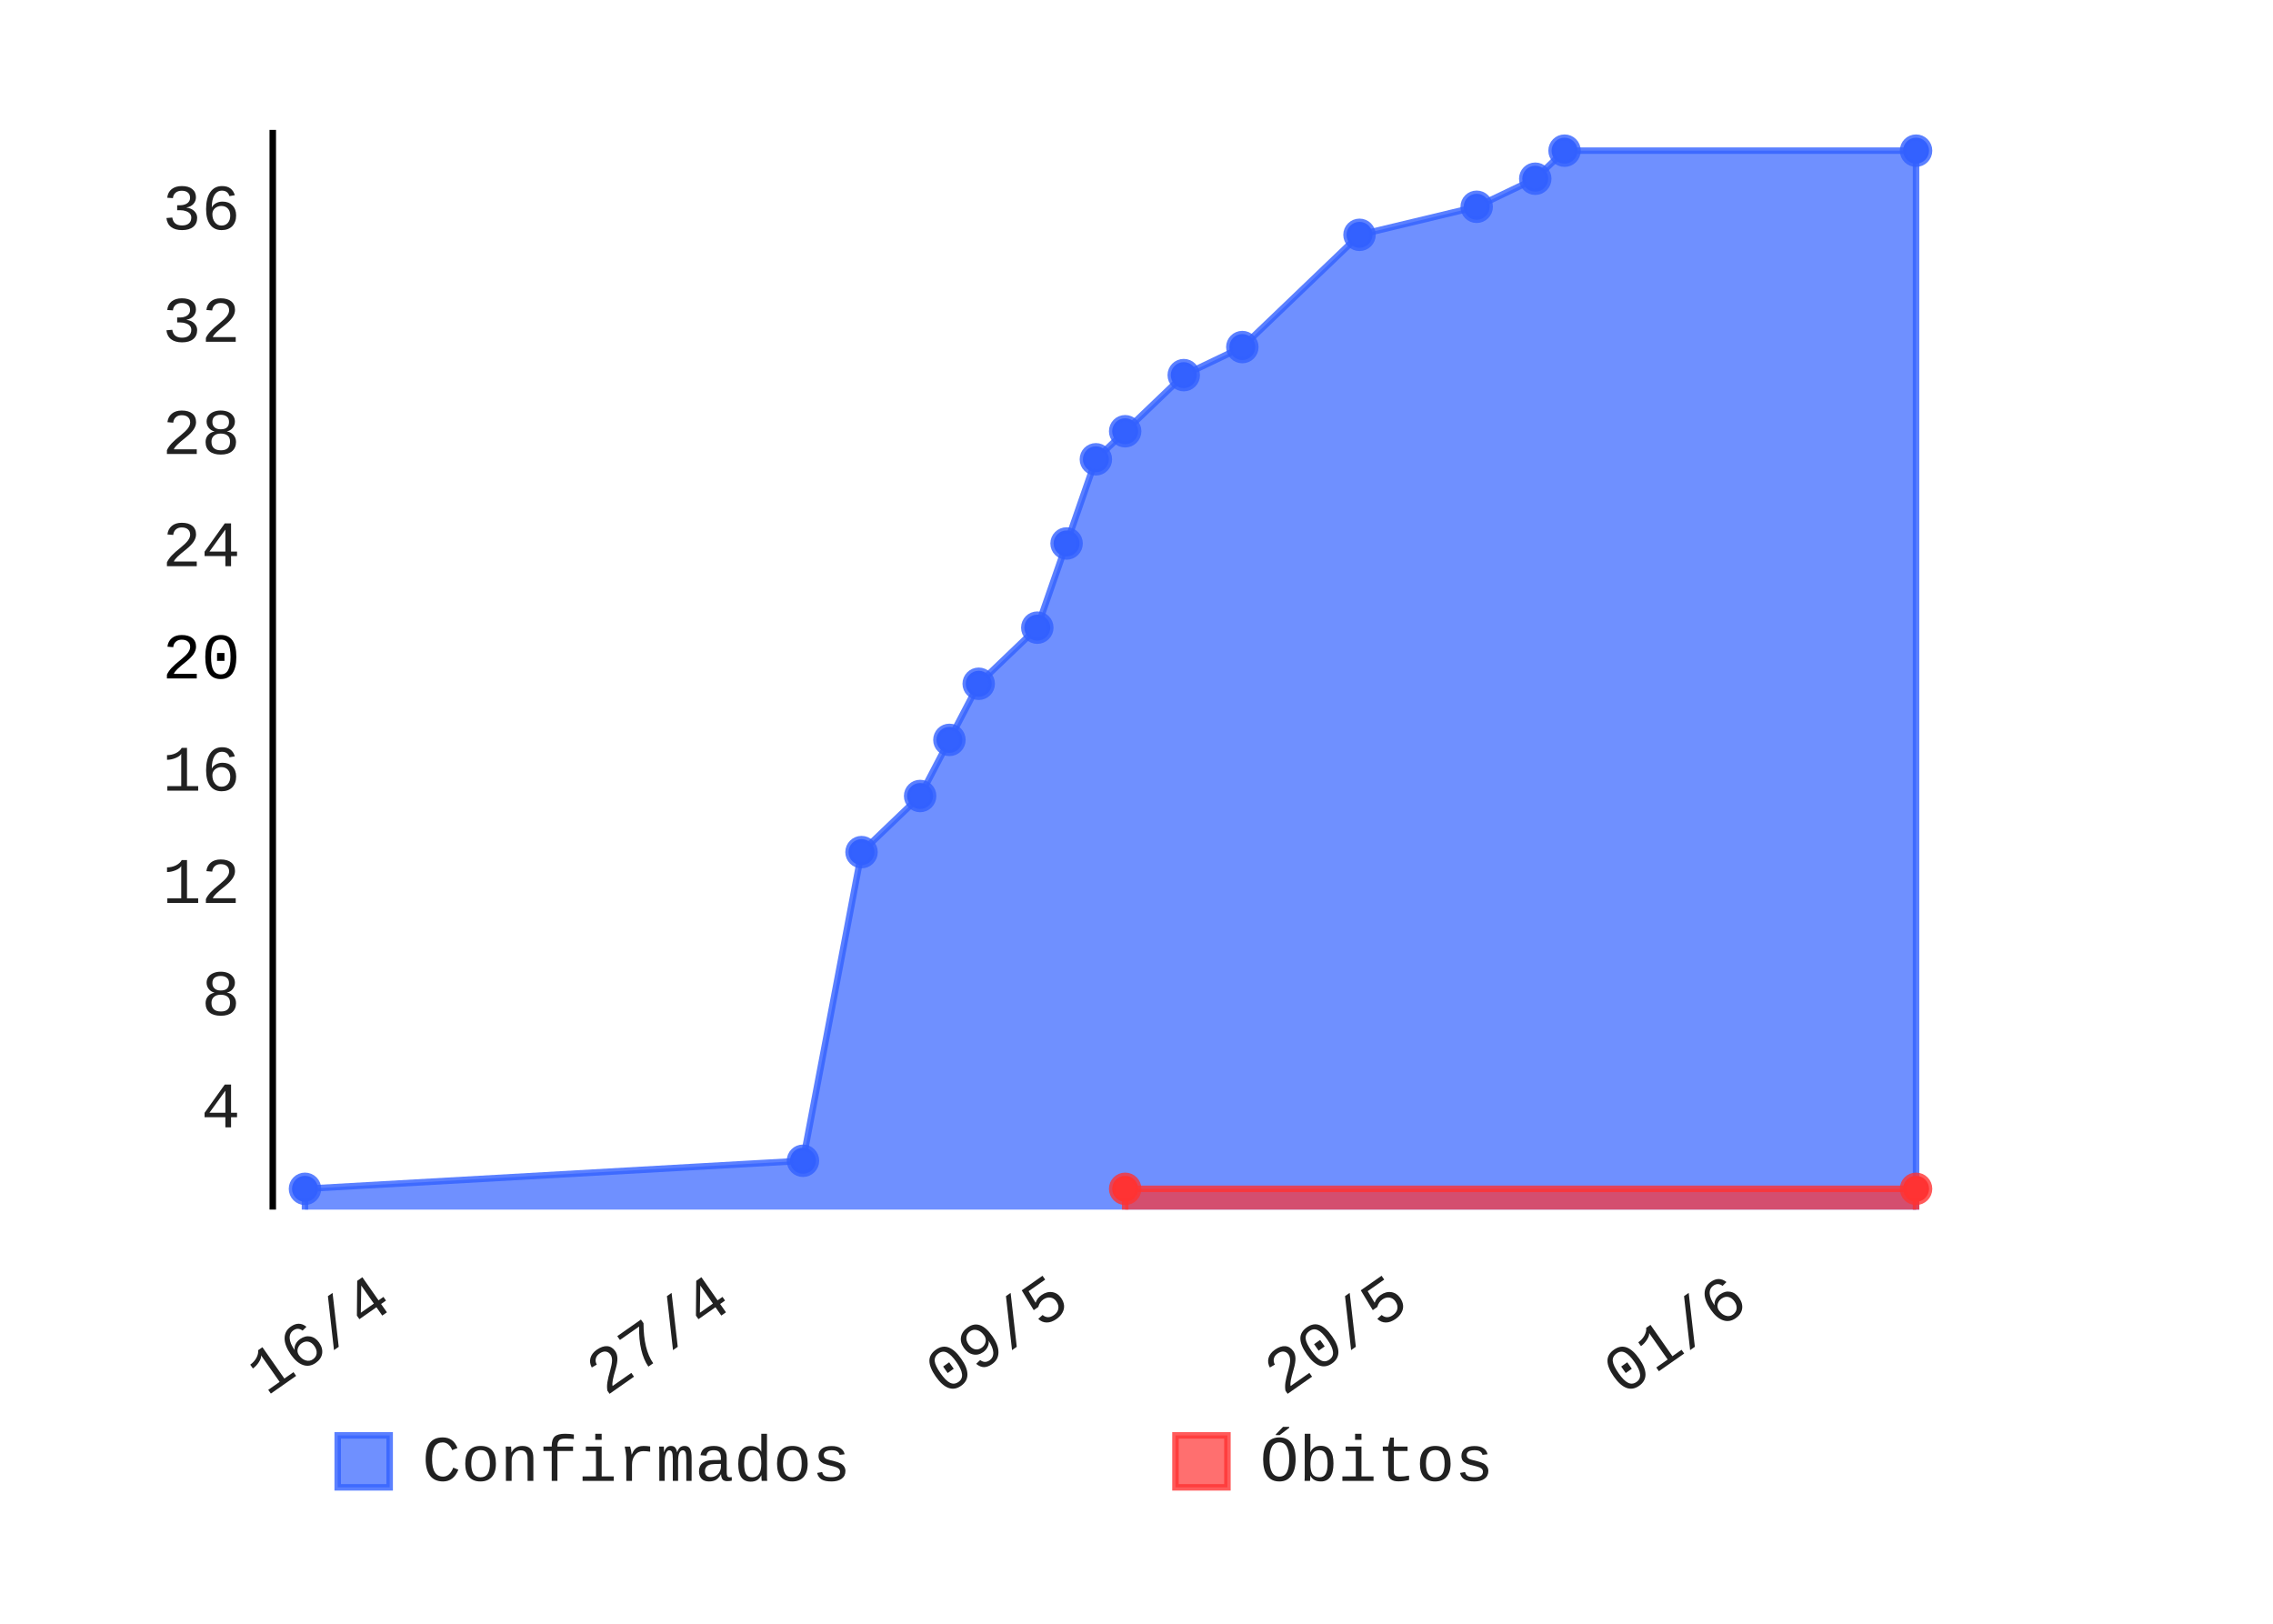
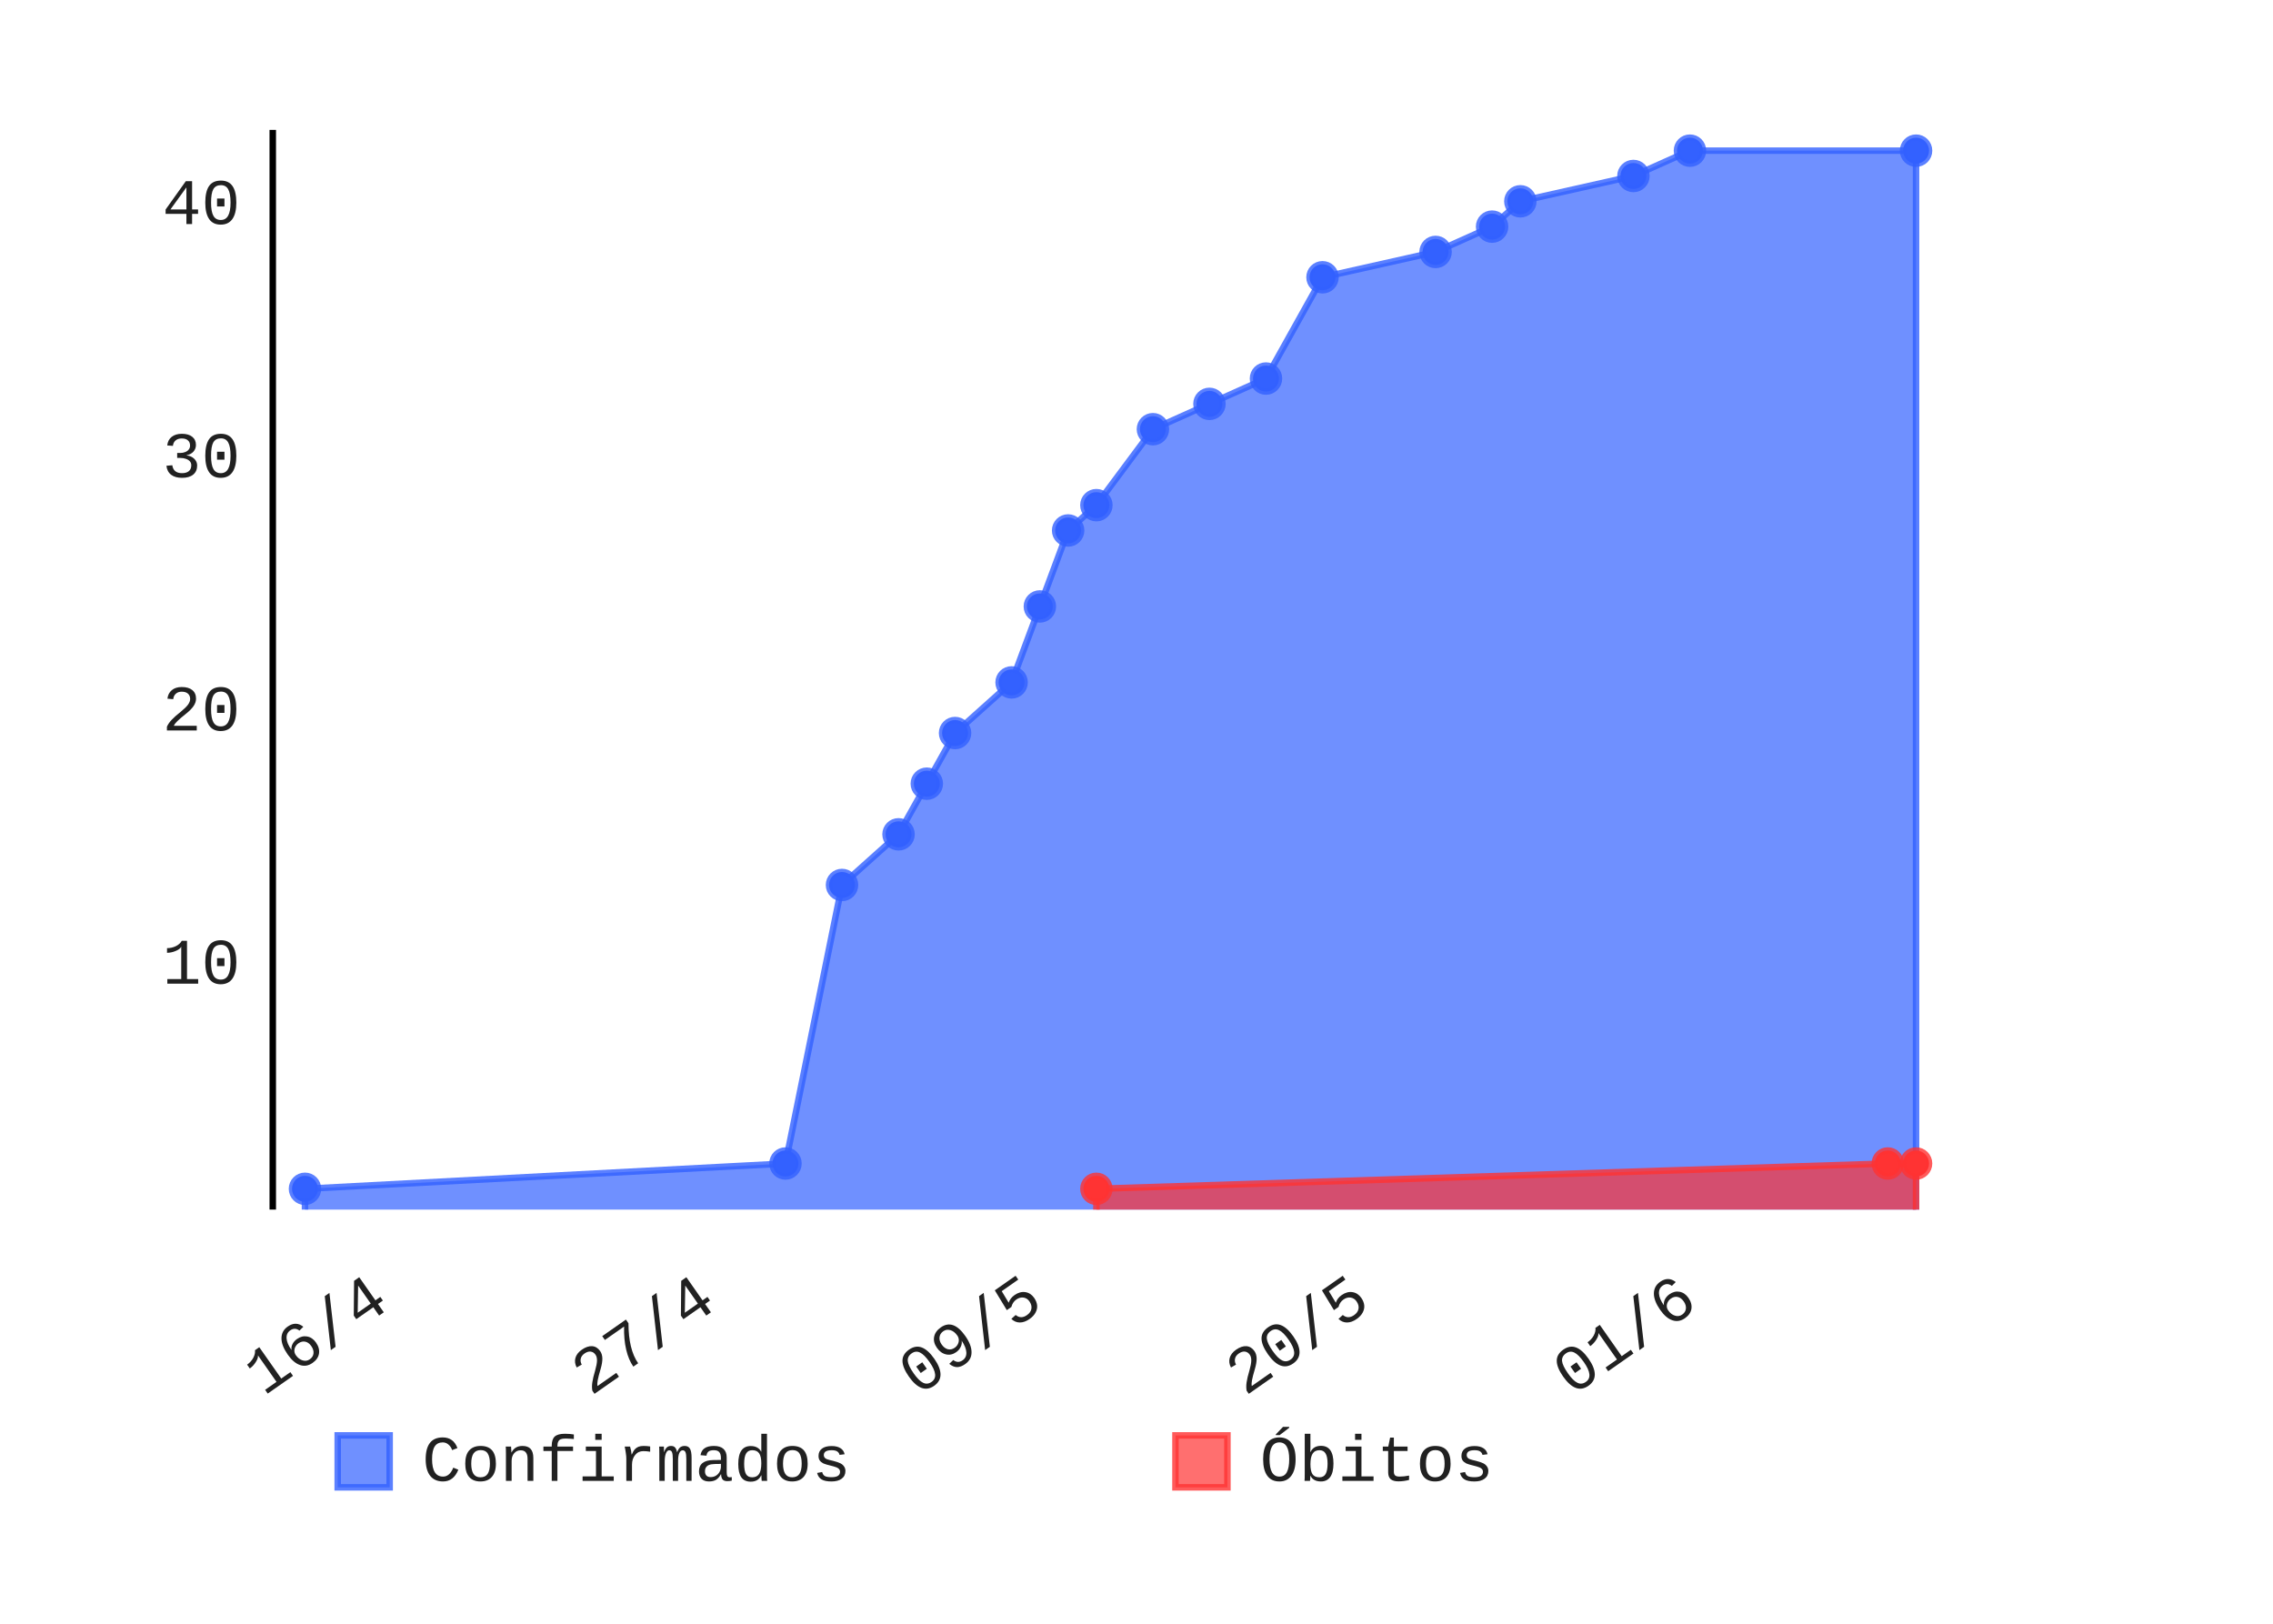
- <svg xmlns="http://www.w3.org/2000/svg" class="pygal-chart" height="250" id="chart-c47c94fb-658a-4071-8e71-1b8d3e005425" viewBox="0 0 350 250" width="350">
+ <svg xmlns="http://www.w3.org/2000/svg" class="pygal-chart" height="250" id="chart-6f4747ba-1b8d-4e5c-8395-954afa9f1750" viewBox="0 0 350 250" width="350">
  <defs>
-     <style type="text/css">#chart-c47c94fb-658a-4071-8e71-1b8d3e005425{-webkit-user-select:none;-webkit-font-smoothing:antialiased;font-family:Consolas,"Liberation Mono",Menlo,Courier,monospace}#chart-c47c94fb-658a-4071-8e71-1b8d3e005425 .title{font-family:Consolas,"Liberation Mono",Menlo,Courier,monospace;font-size:8px}#chart-c47c94fb-658a-4071-8e71-1b8d3e005425 .legends .legend text{font-family:Consolas,"Liberation Mono",Menlo,Courier,monospace;font-size:10px}#chart-c47c94fb-658a-4071-8e71-1b8d3e005425 .axis text{font-family:Consolas,"Liberation Mono",Menlo,Courier,monospace;font-size:10px}#chart-c47c94fb-658a-4071-8e71-1b8d3e005425 .axis text.major{font-family:Consolas,"Liberation Mono",Menlo,Courier,monospace;font-size:10px}#chart-c47c94fb-658a-4071-8e71-1b8d3e005425 .text-overlay text.value{font-family:Consolas,"Liberation Mono",Menlo,Courier,monospace;font-size:16px}#chart-c47c94fb-658a-4071-8e71-1b8d3e005425 .text-overlay text.label{font-family:Consolas,"Liberation Mono",Menlo,Courier,monospace;font-size:10px}#chart-c47c94fb-658a-4071-8e71-1b8d3e005425 .tooltip{font-family:Consolas,"Liberation Mono",Menlo,Courier,monospace;font-size:12px}#chart-c47c94fb-658a-4071-8e71-1b8d3e005425 text.no_data{font-family:Consolas,"Liberation Mono",Menlo,Courier,monospace;font-size:64px}
- #chart-c47c94fb-658a-4071-8e71-1b8d3e005425{background-color:transparent}#chart-c47c94fb-658a-4071-8e71-1b8d3e005425 path,#chart-c47c94fb-658a-4071-8e71-1b8d3e005425 line,#chart-c47c94fb-658a-4071-8e71-1b8d3e005425 rect,#chart-c47c94fb-658a-4071-8e71-1b8d3e005425 circle{-webkit-transition:150ms;-moz-transition:150ms;transition:150ms}#chart-c47c94fb-658a-4071-8e71-1b8d3e005425 .graph &gt; .background{fill:transparent}#chart-c47c94fb-658a-4071-8e71-1b8d3e005425 .plot &gt; .background{fill:rgba(255,255,255,1)}#chart-c47c94fb-658a-4071-8e71-1b8d3e005425 .graph{fill:rgba(0,0,0,.87)}#chart-c47c94fb-658a-4071-8e71-1b8d3e005425 text.no_data{fill:rgba(0,0,0,1)}#chart-c47c94fb-658a-4071-8e71-1b8d3e005425 .title{fill:rgba(0,0,0,1)}#chart-c47c94fb-658a-4071-8e71-1b8d3e005425 .legends .legend text{fill:rgba(0,0,0,.87)}#chart-c47c94fb-658a-4071-8e71-1b8d3e005425 .legends .legend:hover text{fill:rgba(0,0,0,1)}#chart-c47c94fb-658a-4071-8e71-1b8d3e005425 .axis .line{stroke:rgba(0,0,0,1)}#chart-c47c94fb-658a-4071-8e71-1b8d3e005425 .axis .guide.line{stroke:rgba(0,0,0,.54)}#chart-c47c94fb-658a-4071-8e71-1b8d3e005425 .axis .major.line{stroke:rgba(0,0,0,.87)}#chart-c47c94fb-658a-4071-8e71-1b8d3e005425 .axis text.major{fill:rgba(0,0,0,1)}#chart-c47c94fb-658a-4071-8e71-1b8d3e005425 .axis.y .guides:hover .guide.line,#chart-c47c94fb-658a-4071-8e71-1b8d3e005425 .line-graph .axis.x .guides:hover .guide.line,#chart-c47c94fb-658a-4071-8e71-1b8d3e005425 .stackedline-graph .axis.x .guides:hover .guide.line,#chart-c47c94fb-658a-4071-8e71-1b8d3e005425 .xy-graph .axis.x .guides:hover .guide.line{stroke:rgba(0,0,0,1)}#chart-c47c94fb-658a-4071-8e71-1b8d3e005425 .axis .guides:hover text{fill:rgba(0,0,0,1)}#chart-c47c94fb-658a-4071-8e71-1b8d3e005425 .reactive{fill-opacity:.7;stroke-opacity:.8}#chart-c47c94fb-658a-4071-8e71-1b8d3e005425 .ci{stroke:rgba(0,0,0,.87)}#chart-c47c94fb-658a-4071-8e71-1b8d3e005425 .reactive.active,#chart-c47c94fb-658a-4071-8e71-1b8d3e005425 .active .reactive{fill-opacity:.8;stroke-opacity:.9;stroke-width:4}#chart-c47c94fb-658a-4071-8e71-1b8d3e005425 .ci .reactive.active{stroke-width:1.5}#chart-c47c94fb-658a-4071-8e71-1b8d3e005425 .series text{fill:rgba(0,0,0,1)}#chart-c47c94fb-658a-4071-8e71-1b8d3e005425 .tooltip rect{fill:rgba(255,255,255,1);stroke:rgba(0,0,0,1);-webkit-transition:opacity 150ms;-moz-transition:opacity 150ms;transition:opacity 150ms}#chart-c47c94fb-658a-4071-8e71-1b8d3e005425 .tooltip .label{fill:rgba(0,0,0,.87)}#chart-c47c94fb-658a-4071-8e71-1b8d3e005425 .tooltip .label{fill:rgba(0,0,0,.87)}#chart-c47c94fb-658a-4071-8e71-1b8d3e005425 .tooltip .legend{font-size:.8em;fill:rgba(0,0,0,.54)}#chart-c47c94fb-658a-4071-8e71-1b8d3e005425 .tooltip .x_label{font-size:.6em;fill:rgba(0,0,0,1)}#chart-c47c94fb-658a-4071-8e71-1b8d3e005425 .tooltip .xlink{font-size:.5em;text-decoration:underline}#chart-c47c94fb-658a-4071-8e71-1b8d3e005425 .tooltip .value{font-size:1.5em}#chart-c47c94fb-658a-4071-8e71-1b8d3e005425 .bound{font-size:.5em}#chart-c47c94fb-658a-4071-8e71-1b8d3e005425 .max-value{font-size:.75em;fill:rgba(0,0,0,.54)}#chart-c47c94fb-658a-4071-8e71-1b8d3e005425 .map-element{fill:rgba(255,255,255,1);stroke:rgba(0,0,0,.54) !important}#chart-c47c94fb-658a-4071-8e71-1b8d3e005425 .map-element .reactive{fill-opacity:inherit;stroke-opacity:inherit}#chart-c47c94fb-658a-4071-8e71-1b8d3e005425 .color-0,#chart-c47c94fb-658a-4071-8e71-1b8d3e005425 .color-0 a:visited{stroke:#3361FF;fill:#3361FF}#chart-c47c94fb-658a-4071-8e71-1b8d3e005425 .color-1,#chart-c47c94fb-658a-4071-8e71-1b8d3e005425 .color-1 a:visited{stroke:#FF3333;fill:#FF3333}#chart-c47c94fb-658a-4071-8e71-1b8d3e005425 .text-overlay .color-0 text{fill:black}#chart-c47c94fb-658a-4071-8e71-1b8d3e005425 .text-overlay .color-1 text{fill:black}
- #chart-c47c94fb-658a-4071-8e71-1b8d3e005425 text.no_data{text-anchor:middle}#chart-c47c94fb-658a-4071-8e71-1b8d3e005425 .guide.line{fill:none}#chart-c47c94fb-658a-4071-8e71-1b8d3e005425 .centered{text-anchor:middle}#chart-c47c94fb-658a-4071-8e71-1b8d3e005425 .title{text-anchor:middle}#chart-c47c94fb-658a-4071-8e71-1b8d3e005425 .legends .legend text{fill-opacity:1}#chart-c47c94fb-658a-4071-8e71-1b8d3e005425 .axis.x text{text-anchor:middle}#chart-c47c94fb-658a-4071-8e71-1b8d3e005425 .axis.x:not(.web) text[transform]{text-anchor:start}#chart-c47c94fb-658a-4071-8e71-1b8d3e005425 .axis.x:not(.web) text[transform].backwards{text-anchor:end}#chart-c47c94fb-658a-4071-8e71-1b8d3e005425 .axis.y text{text-anchor:end}#chart-c47c94fb-658a-4071-8e71-1b8d3e005425 .axis.y text[transform].backwards{text-anchor:start}#chart-c47c94fb-658a-4071-8e71-1b8d3e005425 .axis.y2 text{text-anchor:start}#chart-c47c94fb-658a-4071-8e71-1b8d3e005425 .axis.y2 text[transform].backwards{text-anchor:end}#chart-c47c94fb-658a-4071-8e71-1b8d3e005425 .axis .guide.line{stroke-dasharray:4,4}#chart-c47c94fb-658a-4071-8e71-1b8d3e005425 .axis .major.guide.line{stroke-dasharray:6,6}#chart-c47c94fb-658a-4071-8e71-1b8d3e005425 .horizontal .axis.y .guide.line,#chart-c47c94fb-658a-4071-8e71-1b8d3e005425 .horizontal .axis.y2 .guide.line,#chart-c47c94fb-658a-4071-8e71-1b8d3e005425 .vertical .axis.x .guide.line{opacity:0}#chart-c47c94fb-658a-4071-8e71-1b8d3e005425 .horizontal .axis.always_show .guide.line,#chart-c47c94fb-658a-4071-8e71-1b8d3e005425 .vertical .axis.always_show .guide.line{opacity:1 !important}#chart-c47c94fb-658a-4071-8e71-1b8d3e005425 .axis.y .guides:hover .guide.line,#chart-c47c94fb-658a-4071-8e71-1b8d3e005425 .axis.y2 .guides:hover .guide.line,#chart-c47c94fb-658a-4071-8e71-1b8d3e005425 .axis.x .guides:hover .guide.line{opacity:1}#chart-c47c94fb-658a-4071-8e71-1b8d3e005425 .axis .guides:hover text{opacity:1}#chart-c47c94fb-658a-4071-8e71-1b8d3e005425 .nofill{fill:none}#chart-c47c94fb-658a-4071-8e71-1b8d3e005425 .subtle-fill{fill-opacity:.2}#chart-c47c94fb-658a-4071-8e71-1b8d3e005425 .dot{stroke-width:1px;fill-opacity:1}#chart-c47c94fb-658a-4071-8e71-1b8d3e005425 .dot.active{stroke-width:5px}#chart-c47c94fb-658a-4071-8e71-1b8d3e005425 .dot.negative{fill:transparent}#chart-c47c94fb-658a-4071-8e71-1b8d3e005425 text,#chart-c47c94fb-658a-4071-8e71-1b8d3e005425 tspan{stroke:none !important}#chart-c47c94fb-658a-4071-8e71-1b8d3e005425 .series text.active{opacity:1}#chart-c47c94fb-658a-4071-8e71-1b8d3e005425 .tooltip rect{fill-opacity:.95;stroke-width:.5}#chart-c47c94fb-658a-4071-8e71-1b8d3e005425 .tooltip text{fill-opacity:1}#chart-c47c94fb-658a-4071-8e71-1b8d3e005425 .showable{visibility:hidden}#chart-c47c94fb-658a-4071-8e71-1b8d3e005425 .showable.shown{visibility:visible}#chart-c47c94fb-658a-4071-8e71-1b8d3e005425 .gauge-background{fill:rgba(229,229,229,1);stroke:none}#chart-c47c94fb-658a-4071-8e71-1b8d3e005425 .bg-lines{stroke:transparent;stroke-width:2px}</style>
+     <style type="text/css">#chart-6f4747ba-1b8d-4e5c-8395-954afa9f1750{-webkit-user-select:none;-webkit-font-smoothing:antialiased;font-family:Consolas,"Liberation Mono",Menlo,Courier,monospace}#chart-6f4747ba-1b8d-4e5c-8395-954afa9f1750 .title{font-family:Consolas,"Liberation Mono",Menlo,Courier,monospace;font-size:8px}#chart-6f4747ba-1b8d-4e5c-8395-954afa9f1750 .legends .legend text{font-family:Consolas,"Liberation Mono",Menlo,Courier,monospace;font-size:10px}#chart-6f4747ba-1b8d-4e5c-8395-954afa9f1750 .axis text{font-family:Consolas,"Liberation Mono",Menlo,Courier,monospace;font-size:10px}#chart-6f4747ba-1b8d-4e5c-8395-954afa9f1750 .axis text.major{font-family:Consolas,"Liberation Mono",Menlo,Courier,monospace;font-size:10px}#chart-6f4747ba-1b8d-4e5c-8395-954afa9f1750 .text-overlay text.value{font-family:Consolas,"Liberation Mono",Menlo,Courier,monospace;font-size:16px}#chart-6f4747ba-1b8d-4e5c-8395-954afa9f1750 .text-overlay text.label{font-family:Consolas,"Liberation Mono",Menlo,Courier,monospace;font-size:10px}#chart-6f4747ba-1b8d-4e5c-8395-954afa9f1750 .tooltip{font-family:Consolas,"Liberation Mono",Menlo,Courier,monospace;font-size:12px}#chart-6f4747ba-1b8d-4e5c-8395-954afa9f1750 text.no_data{font-family:Consolas,"Liberation Mono",Menlo,Courier,monospace;font-size:64px}
+ #chart-6f4747ba-1b8d-4e5c-8395-954afa9f1750{background-color:transparent}#chart-6f4747ba-1b8d-4e5c-8395-954afa9f1750 path,#chart-6f4747ba-1b8d-4e5c-8395-954afa9f1750 line,#chart-6f4747ba-1b8d-4e5c-8395-954afa9f1750 rect,#chart-6f4747ba-1b8d-4e5c-8395-954afa9f1750 circle{-webkit-transition:150ms;-moz-transition:150ms;transition:150ms}#chart-6f4747ba-1b8d-4e5c-8395-954afa9f1750 .graph &gt; .background{fill:transparent}#chart-6f4747ba-1b8d-4e5c-8395-954afa9f1750 .plot &gt; .background{fill:rgba(255,255,255,1)}#chart-6f4747ba-1b8d-4e5c-8395-954afa9f1750 .graph{fill:rgba(0,0,0,.87)}#chart-6f4747ba-1b8d-4e5c-8395-954afa9f1750 text.no_data{fill:rgba(0,0,0,1)}#chart-6f4747ba-1b8d-4e5c-8395-954afa9f1750 .title{fill:rgba(0,0,0,1)}#chart-6f4747ba-1b8d-4e5c-8395-954afa9f1750 .legends .legend text{fill:rgba(0,0,0,.87)}#chart-6f4747ba-1b8d-4e5c-8395-954afa9f1750 .legends .legend:hover text{fill:rgba(0,0,0,1)}#chart-6f4747ba-1b8d-4e5c-8395-954afa9f1750 .axis .line{stroke:rgba(0,0,0,1)}#chart-6f4747ba-1b8d-4e5c-8395-954afa9f1750 .axis .guide.line{stroke:rgba(0,0,0,.54)}#chart-6f4747ba-1b8d-4e5c-8395-954afa9f1750 .axis .major.line{stroke:rgba(0,0,0,.87)}#chart-6f4747ba-1b8d-4e5c-8395-954afa9f1750 .axis text.major{fill:rgba(0,0,0,1)}#chart-6f4747ba-1b8d-4e5c-8395-954afa9f1750 .axis.y .guides:hover .guide.line,#chart-6f4747ba-1b8d-4e5c-8395-954afa9f1750 .line-graph .axis.x .guides:hover .guide.line,#chart-6f4747ba-1b8d-4e5c-8395-954afa9f1750 .stackedline-graph .axis.x .guides:hover .guide.line,#chart-6f4747ba-1b8d-4e5c-8395-954afa9f1750 .xy-graph .axis.x .guides:hover .guide.line{stroke:rgba(0,0,0,1)}#chart-6f4747ba-1b8d-4e5c-8395-954afa9f1750 .axis .guides:hover text{fill:rgba(0,0,0,1)}#chart-6f4747ba-1b8d-4e5c-8395-954afa9f1750 .reactive{fill-opacity:.7;stroke-opacity:.8}#chart-6f4747ba-1b8d-4e5c-8395-954afa9f1750 .ci{stroke:rgba(0,0,0,.87)}#chart-6f4747ba-1b8d-4e5c-8395-954afa9f1750 .reactive.active,#chart-6f4747ba-1b8d-4e5c-8395-954afa9f1750 .active .reactive{fill-opacity:.8;stroke-opacity:.9;stroke-width:4}#chart-6f4747ba-1b8d-4e5c-8395-954afa9f1750 .ci .reactive.active{stroke-width:1.5}#chart-6f4747ba-1b8d-4e5c-8395-954afa9f1750 .series text{fill:rgba(0,0,0,1)}#chart-6f4747ba-1b8d-4e5c-8395-954afa9f1750 .tooltip rect{fill:rgba(255,255,255,1);stroke:rgba(0,0,0,1);-webkit-transition:opacity 150ms;-moz-transition:opacity 150ms;transition:opacity 150ms}#chart-6f4747ba-1b8d-4e5c-8395-954afa9f1750 .tooltip .label{fill:rgba(0,0,0,.87)}#chart-6f4747ba-1b8d-4e5c-8395-954afa9f1750 .tooltip .label{fill:rgba(0,0,0,.87)}#chart-6f4747ba-1b8d-4e5c-8395-954afa9f1750 .tooltip .legend{font-size:.8em;fill:rgba(0,0,0,.54)}#chart-6f4747ba-1b8d-4e5c-8395-954afa9f1750 .tooltip .x_label{font-size:.6em;fill:rgba(0,0,0,1)}#chart-6f4747ba-1b8d-4e5c-8395-954afa9f1750 .tooltip .xlink{font-size:.5em;text-decoration:underline}#chart-6f4747ba-1b8d-4e5c-8395-954afa9f1750 .tooltip .value{font-size:1.5em}#chart-6f4747ba-1b8d-4e5c-8395-954afa9f1750 .bound{font-size:.5em}#chart-6f4747ba-1b8d-4e5c-8395-954afa9f1750 .max-value{font-size:.75em;fill:rgba(0,0,0,.54)}#chart-6f4747ba-1b8d-4e5c-8395-954afa9f1750 .map-element{fill:rgba(255,255,255,1);stroke:rgba(0,0,0,.54) !important}#chart-6f4747ba-1b8d-4e5c-8395-954afa9f1750 .map-element .reactive{fill-opacity:inherit;stroke-opacity:inherit}#chart-6f4747ba-1b8d-4e5c-8395-954afa9f1750 .color-0,#chart-6f4747ba-1b8d-4e5c-8395-954afa9f1750 .color-0 a:visited{stroke:#3361FF;fill:#3361FF}#chart-6f4747ba-1b8d-4e5c-8395-954afa9f1750 .color-1,#chart-6f4747ba-1b8d-4e5c-8395-954afa9f1750 .color-1 a:visited{stroke:#FF3333;fill:#FF3333}#chart-6f4747ba-1b8d-4e5c-8395-954afa9f1750 .text-overlay .color-0 text{fill:black}#chart-6f4747ba-1b8d-4e5c-8395-954afa9f1750 .text-overlay .color-1 text{fill:black}
+ #chart-6f4747ba-1b8d-4e5c-8395-954afa9f1750 text.no_data{text-anchor:middle}#chart-6f4747ba-1b8d-4e5c-8395-954afa9f1750 .guide.line{fill:none}#chart-6f4747ba-1b8d-4e5c-8395-954afa9f1750 .centered{text-anchor:middle}#chart-6f4747ba-1b8d-4e5c-8395-954afa9f1750 .title{text-anchor:middle}#chart-6f4747ba-1b8d-4e5c-8395-954afa9f1750 .legends .legend text{fill-opacity:1}#chart-6f4747ba-1b8d-4e5c-8395-954afa9f1750 .axis.x text{text-anchor:middle}#chart-6f4747ba-1b8d-4e5c-8395-954afa9f1750 .axis.x:not(.web) text[transform]{text-anchor:start}#chart-6f4747ba-1b8d-4e5c-8395-954afa9f1750 .axis.x:not(.web) text[transform].backwards{text-anchor:end}#chart-6f4747ba-1b8d-4e5c-8395-954afa9f1750 .axis.y text{text-anchor:end}#chart-6f4747ba-1b8d-4e5c-8395-954afa9f1750 .axis.y text[transform].backwards{text-anchor:start}#chart-6f4747ba-1b8d-4e5c-8395-954afa9f1750 .axis.y2 text{text-anchor:start}#chart-6f4747ba-1b8d-4e5c-8395-954afa9f1750 .axis.y2 text[transform].backwards{text-anchor:end}#chart-6f4747ba-1b8d-4e5c-8395-954afa9f1750 .axis .guide.line{stroke-dasharray:4,4}#chart-6f4747ba-1b8d-4e5c-8395-954afa9f1750 .axis .major.guide.line{stroke-dasharray:6,6}#chart-6f4747ba-1b8d-4e5c-8395-954afa9f1750 .horizontal .axis.y .guide.line,#chart-6f4747ba-1b8d-4e5c-8395-954afa9f1750 .horizontal .axis.y2 .guide.line,#chart-6f4747ba-1b8d-4e5c-8395-954afa9f1750 .vertical .axis.x .guide.line{opacity:0}#chart-6f4747ba-1b8d-4e5c-8395-954afa9f1750 .horizontal .axis.always_show .guide.line,#chart-6f4747ba-1b8d-4e5c-8395-954afa9f1750 .vertical .axis.always_show .guide.line{opacity:1 !important}#chart-6f4747ba-1b8d-4e5c-8395-954afa9f1750 .axis.y .guides:hover .guide.line,#chart-6f4747ba-1b8d-4e5c-8395-954afa9f1750 .axis.y2 .guides:hover .guide.line,#chart-6f4747ba-1b8d-4e5c-8395-954afa9f1750 .axis.x .guides:hover .guide.line{opacity:1}#chart-6f4747ba-1b8d-4e5c-8395-954afa9f1750 .axis .guides:hover text{opacity:1}#chart-6f4747ba-1b8d-4e5c-8395-954afa9f1750 .nofill{fill:none}#chart-6f4747ba-1b8d-4e5c-8395-954afa9f1750 .subtle-fill{fill-opacity:.2}#chart-6f4747ba-1b8d-4e5c-8395-954afa9f1750 .dot{stroke-width:1px;fill-opacity:1}#chart-6f4747ba-1b8d-4e5c-8395-954afa9f1750 .dot.active{stroke-width:5px}#chart-6f4747ba-1b8d-4e5c-8395-954afa9f1750 .dot.negative{fill:transparent}#chart-6f4747ba-1b8d-4e5c-8395-954afa9f1750 text,#chart-6f4747ba-1b8d-4e5c-8395-954afa9f1750 tspan{stroke:none !important}#chart-6f4747ba-1b8d-4e5c-8395-954afa9f1750 .series text.active{opacity:1}#chart-6f4747ba-1b8d-4e5c-8395-954afa9f1750 .tooltip rect{fill-opacity:.95;stroke-width:.5}#chart-6f4747ba-1b8d-4e5c-8395-954afa9f1750 .tooltip text{fill-opacity:1}#chart-6f4747ba-1b8d-4e5c-8395-954afa9f1750 .showable{visibility:hidden}#chart-6f4747ba-1b8d-4e5c-8395-954afa9f1750 .showable.shown{visibility:visible}#chart-6f4747ba-1b8d-4e5c-8395-954afa9f1750 .gauge-background{fill:rgba(229,229,229,1);stroke:none}#chart-6f4747ba-1b8d-4e5c-8395-954afa9f1750 .bg-lines{stroke:transparent;stroke-width:2px}</style>
  </defs>
  <g class="graph datetimeline-graph vertical">
    <rect class="background" height="250" width="350" x="0" y="0" />
    <g class="plot" transform="translate(42, 20)">
      <rect class="background" height="166.234" width="258.0" x="0" y="0" />
      <g class="axis y">
        <g class="guides">
-           <text class="" x="-5" y="153.577">4</text>
+           <text class="" x="-5" y="131.45">10</text>
        </g>
        <g class="guides">
-           <text class="" x="-5" y="136.297">8</text>
+           <text class="" x="-5" y="92.465">20</text>
        </g>
        <g class="guides">
-           <text class="" x="-5" y="119.017">12</text>
+           <text class="" x="-5" y="53.479">30</text>
        </g>
        <g class="guides">
-           <text class="" x="-5" y="101.737">16</text>
-         </g>
-         <g class="guides">
-           <text class="major" x="-5" y="84.457">20</text>
-         </g>
-         <g class="guides">
-           <text class="" x="-5" y="67.177">24</text>
-         </g>
-         <g class="guides">
-           <text class="" x="-5" y="49.897">28</text>
-         </g>
-         <g class="guides">
-           <text class="" x="-5" y="32.617">32</text>
-         </g>
-         <g class="guides">
-           <text class="" x="-5" y="15.337">36</text>
+           <text class="" x="-5" y="14.494">40</text>
        </g>
      </g>
      <g class="axis x">
        <path class="line" d="M0 0 v166.234" />
        <g class="guides">
-           <path class="guide line" d="M18.744 0 v166.234" />
-           <text class="backwards" transform="rotate(325 18.74359 181.2342)" x="18.744" y="181.234">16/4</text>
+           <path class="guide line" d="M18.26 0 v166.234" />
+           <text class="backwards" transform="rotate(325 18.26001 181.2342)" x="18.26" y="181.234">16/4</text>
        </g>
        <g class="guides">
-           <path class="guide line" d="M70.948 0 v166.234" />
-           <text class="backwards" transform="rotate(325 70.94833 181.2342)" x="70.948" y="181.234">27/4</text>
+           <path class="guide line" d="M68.633 0 v166.234" />
+           <text class="backwards" transform="rotate(325 68.633 181.2342)" x="68.633" y="181.234">27/4</text>
        </g>
        <g class="guides">
-           <path class="guide line" d="M123.153 0 v166.234" />
-           <text class="backwards" transform="rotate(325 123.1531 181.2342)" x="123.153" y="181.234">09/5</text>
+           <path class="guide line" d="M119.006 0 v166.234" />
+           <text class="backwards" transform="rotate(325 119.006 181.2342)" x="119.006" y="181.234">09/5</text>
        </g>
        <g class="guides">
-           <path class="guide line" d="M175.358 0 v166.234" />
-           <text class="backwards" transform="rotate(325 175.3578 181.2342)" x="175.358" y="181.234">20/5</text>
+           <path class="guide line" d="M169.379 0 v166.234" />
+           <text class="backwards" transform="rotate(325 169.379 181.2342)" x="169.379" y="181.234">20/5</text>
        </g>
        <g class="guides">
-           <path class="guide line" d="M227.563 0 v166.234" />
-           <text class="backwards" transform="rotate(325 227.5625 181.2342)" x="227.563" y="181.234">01/6</text>
+           <path class="guide line" d="M219.752 0 v166.234" />
+           <text class="backwards" transform="rotate(325 219.752 181.2342)" x="219.752" y="181.234">01/6</text>
        </g>
      </g>
      <g class="series serie-0 color-0">
-         <path class="line reactive" d="M4.962 166.234 L4.962 163.037 81.64 158.717 90.661 111.197 99.682 102.557 104.192 93.917 108.703 85.277 117.724 76.637 122.234 63.677 126.745 50.717 131.255 46.397 140.276 37.757 149.297 33.437 167.339 16.157 185.381 11.837 194.402 7.517 198.913 3.197 253.038 3.197 253.038 166.234" />
+         <path class="line reactive" d="M4.962 166.234 L4.962 163.037 78.949 159.139 87.654 116.255 96.358 108.458 100.711 100.661 105.063 92.863 113.767 85.066 118.119 73.371 122.472 61.675 126.824 57.777 135.528 46.081 144.233 42.182 152.937 38.284 161.642 22.69 179.051 18.791 187.755 14.892 192.107 10.994 209.516 7.095 218.221 3.197 253.038 3.197 253.038 166.234" />
      </g>
      <g class="series serie-1 color-1">
-         <path class="line reactive" d="M131.255 166.234 L131.255 163.037 253.038 163.037 253.038 166.234" />
+         <path class="line reactive" d="M126.824 166.234 L126.824 163.037 248.686 159.139 253.038 159.139 253.038 166.234" />
      </g>
    </g>
    <g class="titles" />
    <g class="plot overlay" transform="translate(42, 20)">
      <g class="series serie-0 color-0">
        <g class="dots">
          <circle class="dot reactive tooltip-trigger" cx="4.962" cy="163.037" r="2" />
        </g>
        <g class="dots">
-           <circle class="dot reactive tooltip-trigger" cx="81.64" cy="158.717" r="2" />
+           <circle class="dot reactive tooltip-trigger" cx="78.949" cy="159.139" r="2" />
        </g>
        <g class="dots">
-           <circle class="dot reactive tooltip-trigger" cx="90.661" cy="111.197" r="2" />
+           <circle class="dot reactive tooltip-trigger" cx="87.654" cy="116.255" r="2" />
        </g>
        <g class="dots">
-           <circle class="dot reactive tooltip-trigger" cx="99.682" cy="102.557" r="2" />
+           <circle class="dot reactive tooltip-trigger" cx="96.358" cy="108.458" r="2" />
        </g>
        <g class="dots">
-           <circle class="dot reactive tooltip-trigger" cx="104.192" cy="93.917" r="2" />
+           <circle class="dot reactive tooltip-trigger" cx="100.711" cy="100.661" r="2" />
        </g>
        <g class="dots">
-           <circle class="dot reactive tooltip-trigger" cx="108.703" cy="85.277" r="2" />
+           <circle class="dot reactive tooltip-trigger" cx="105.063" cy="92.863" r="2" />
        </g>
        <g class="dots">
-           <circle class="dot reactive tooltip-trigger" cx="117.724" cy="76.637" r="2" />
+           <circle class="dot reactive tooltip-trigger" cx="113.767" cy="85.066" r="2" />
        </g>
        <g class="dots">
-           <circle class="dot reactive tooltip-trigger" cx="122.234" cy="63.677" r="2" />
+           <circle class="dot reactive tooltip-trigger" cx="118.119" cy="73.371" r="2" />
        </g>
        <g class="dots">
-           <circle class="dot reactive tooltip-trigger" cx="126.745" cy="50.717" r="2" />
+           <circle class="dot reactive tooltip-trigger" cx="122.472" cy="61.675" r="2" />
        </g>
        <g class="dots">
-           <circle class="dot reactive tooltip-trigger" cx="131.255" cy="46.397" r="2" />
+           <circle class="dot reactive tooltip-trigger" cx="126.824" cy="57.777" r="2" />
        </g>
        <g class="dots">
-           <circle class="dot reactive tooltip-trigger" cx="140.276" cy="37.757" r="2" />
+           <circle class="dot reactive tooltip-trigger" cx="135.528" cy="46.081" r="2" />
        </g>
        <g class="dots">
-           <circle class="dot reactive tooltip-trigger" cx="149.297" cy="33.437" r="2" />
+           <circle class="dot reactive tooltip-trigger" cx="144.233" cy="42.182" r="2" />
        </g>
        <g class="dots">
-           <circle class="dot reactive tooltip-trigger" cx="167.339" cy="16.157" r="2" />
+           <circle class="dot reactive tooltip-trigger" cx="152.937" cy="38.284" r="2" />
        </g>
        <g class="dots">
-           <circle class="dot reactive tooltip-trigger" cx="185.381" cy="11.837" r="2" />
+           <circle class="dot reactive tooltip-trigger" cx="161.642" cy="22.69" r="2" />
        </g>
        <g class="dots">
-           <circle class="dot reactive tooltip-trigger" cx="194.402" cy="7.517" r="2" />
+           <circle class="dot reactive tooltip-trigger" cx="179.051" cy="18.791" r="2" />
        </g>
        <g class="dots">
-           <circle class="dot reactive tooltip-trigger" cx="198.913" cy="3.197" r="2" />
+           <circle class="dot reactive tooltip-trigger" cx="187.755" cy="14.892" r="2" />
+         </g>
+         <g class="dots">
+           <circle class="dot reactive tooltip-trigger" cx="192.107" cy="10.994" r="2" />
+         </g>
+         <g class="dots">
+           <circle class="dot reactive tooltip-trigger" cx="209.516" cy="7.095" r="2" />
+         </g>
+         <g class="dots">
+           <circle class="dot reactive tooltip-trigger" cx="218.221" cy="3.197" r="2" />
        </g>
        <g class="dots">
          <circle class="dot reactive tooltip-trigger" cx="253.038" cy="3.197" r="2" />
        </g>
      </g>
      <g class="series serie-1 color-1">
        <g class="dots">
-           <circle class="dot reactive tooltip-trigger" cx="131.255" cy="163.037" r="2" />
+           <circle class="dot reactive tooltip-trigger" cx="126.824" cy="163.037" r="2" />
        </g>
        <g class="dots">
-           <circle class="dot reactive tooltip-trigger" cx="253.038" cy="163.037" r="2" />
+           <circle class="dot reactive tooltip-trigger" cx="248.686" cy="159.139" r="2" />
+         </g>
+         <g class="dots">
+           <circle class="dot reactive tooltip-trigger" cx="253.038" cy="159.139" r="2" />
        </g>
      </g>
    </g>
    <g class="plot text-overlay" transform="translate(42, 20)">
      <g class="series serie-0 color-0" />
      <g class="series serie-1 color-1" />
    </g>
    <g class="plot tooltip-overlay" transform="translate(42, 20)">
      <g class="tooltip" style="opacity: 0" transform="translate(0 0)">
        <rect class="tooltip-box" height="0" rx="10" ry="10" width="0" />
        <g class="text" />
      </g>
    </g>
    <g class="legends" transform="translate(52, 220)">
      <g class="legend reactive activate-serie" id="activate-serie-0">
        <rect class="color-0 reactive" height="8" width="8" x="0.0" y="1.0" />
        <text x="13.0" y="8.0">Confirmados</text>
      </g>
      <g class="legend reactive activate-serie" id="activate-serie-1">
        <rect class="color-1 reactive" height="8" width="8" x="129.0" y="1.0" />
        <text x="142.0" y="8.0">Óbitos</text>
      </g>
    </g>
  </g>
</svg>
